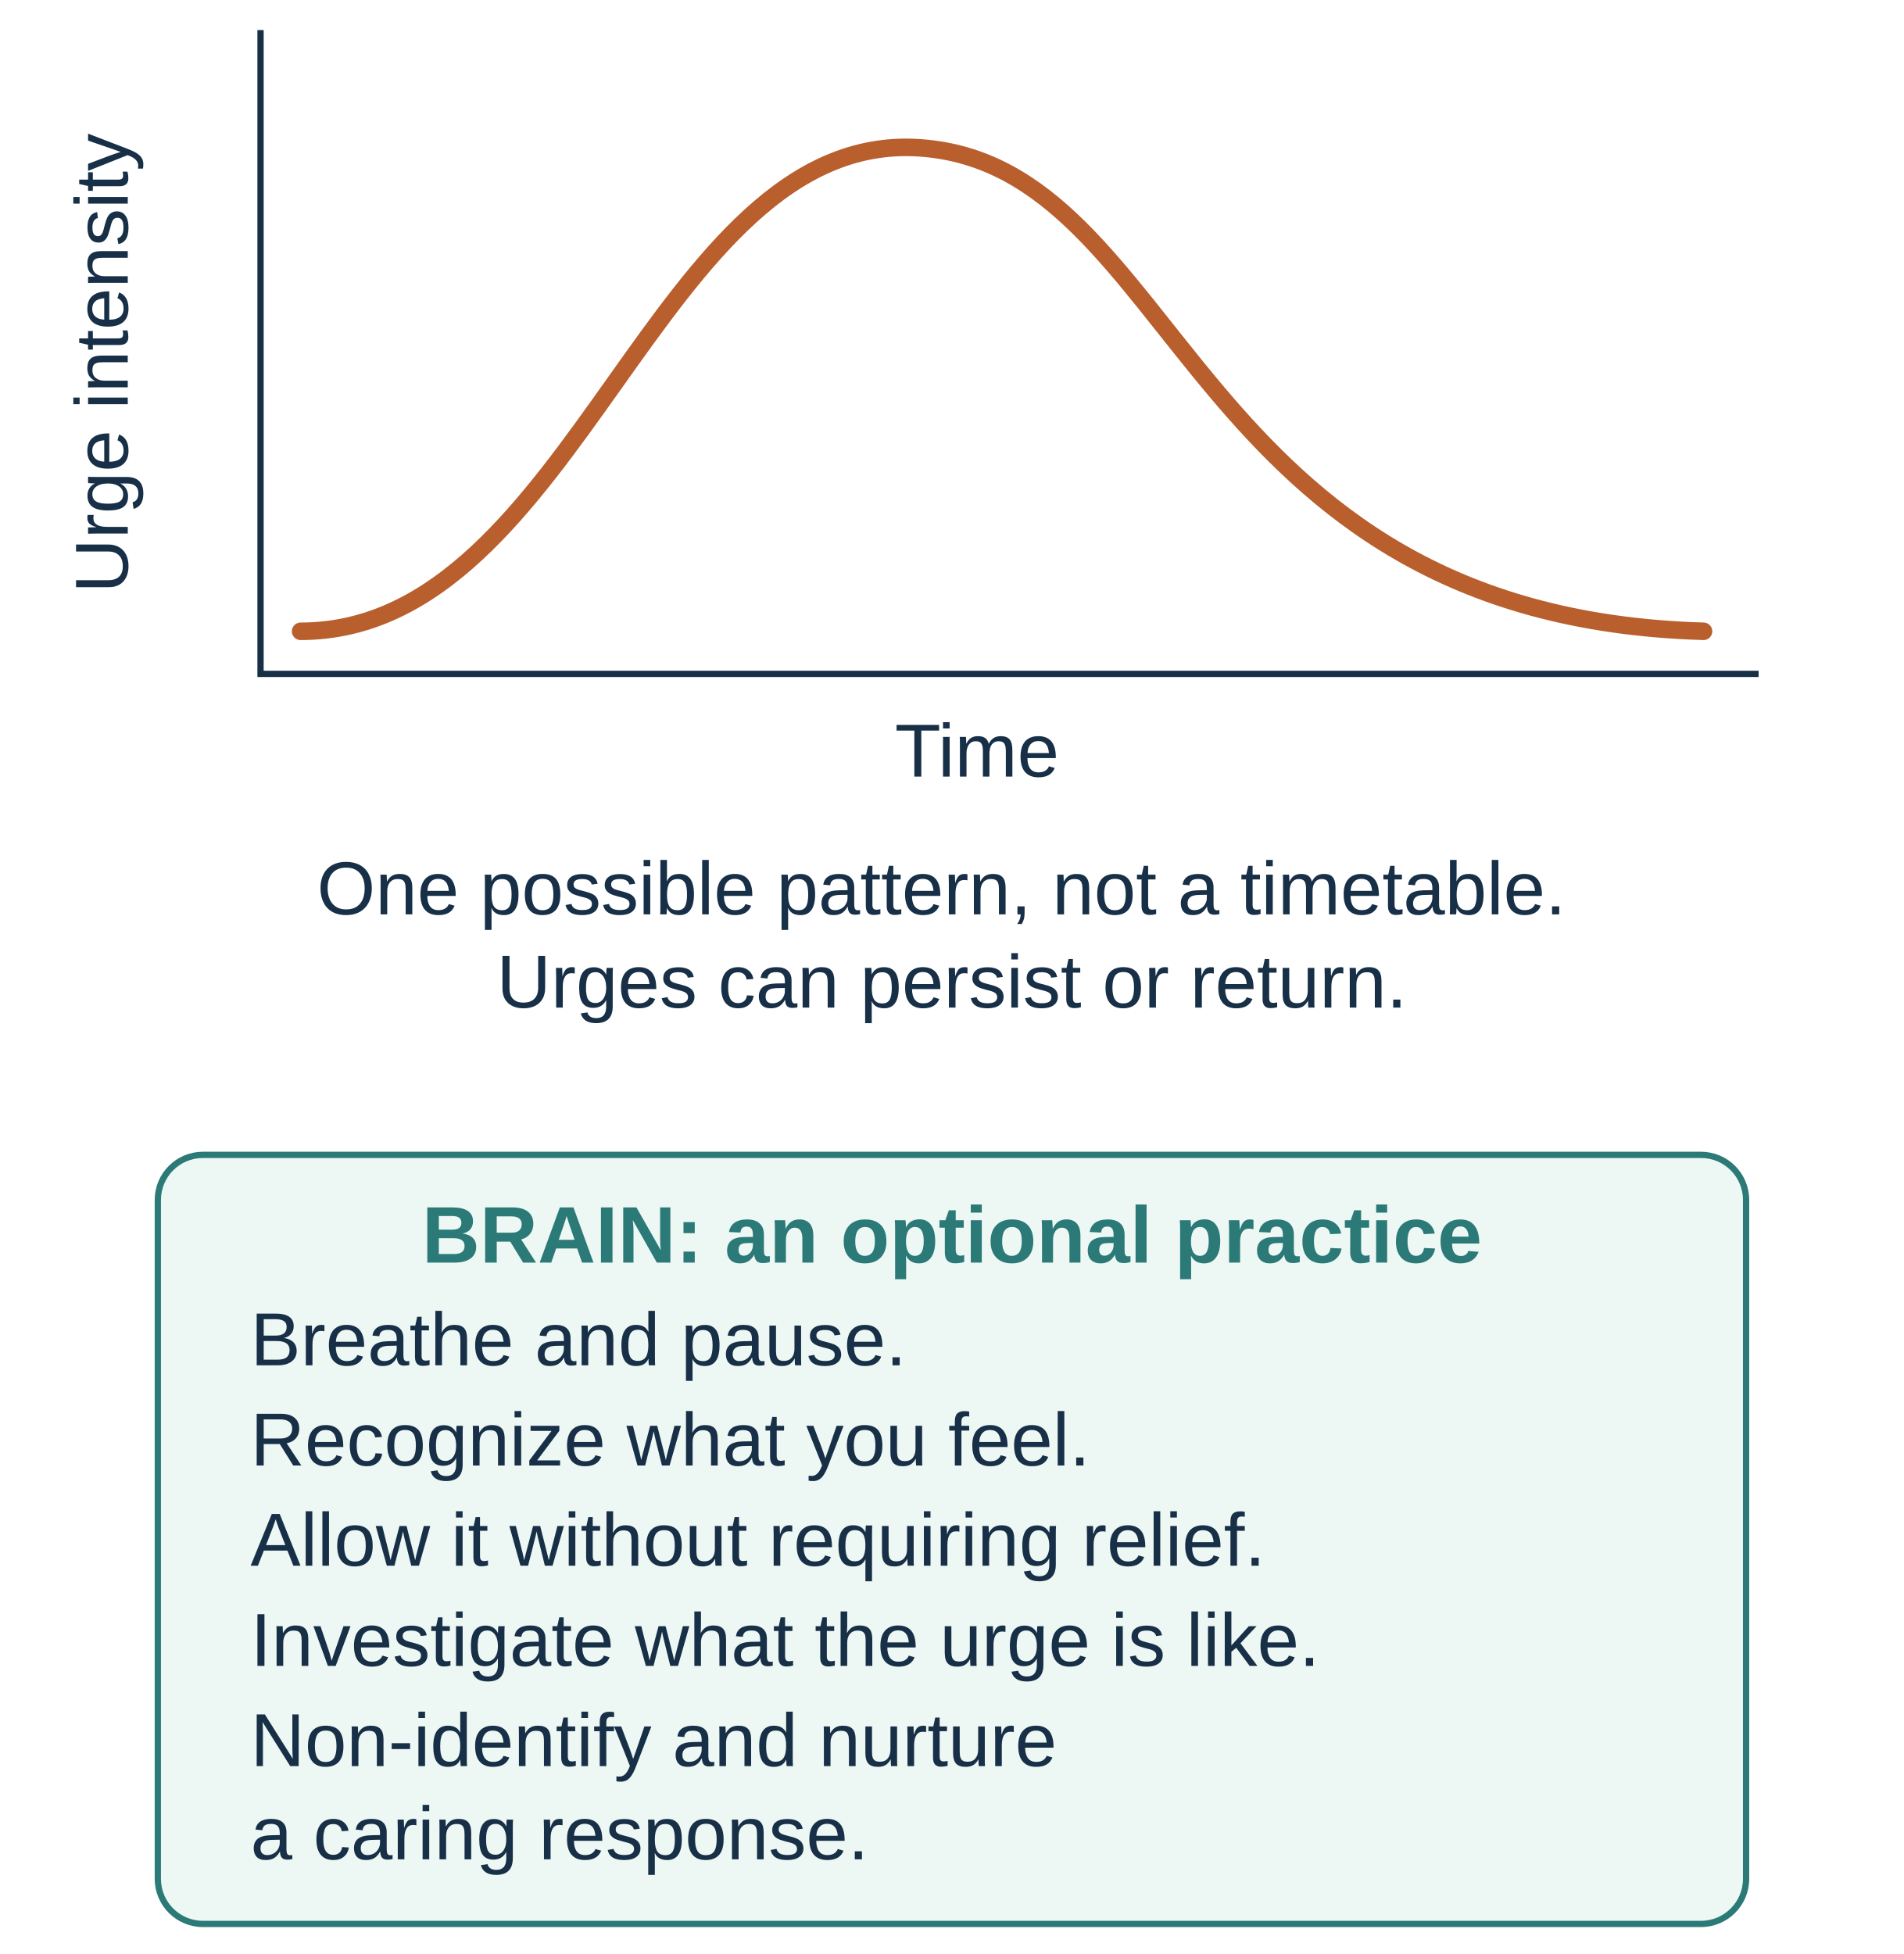
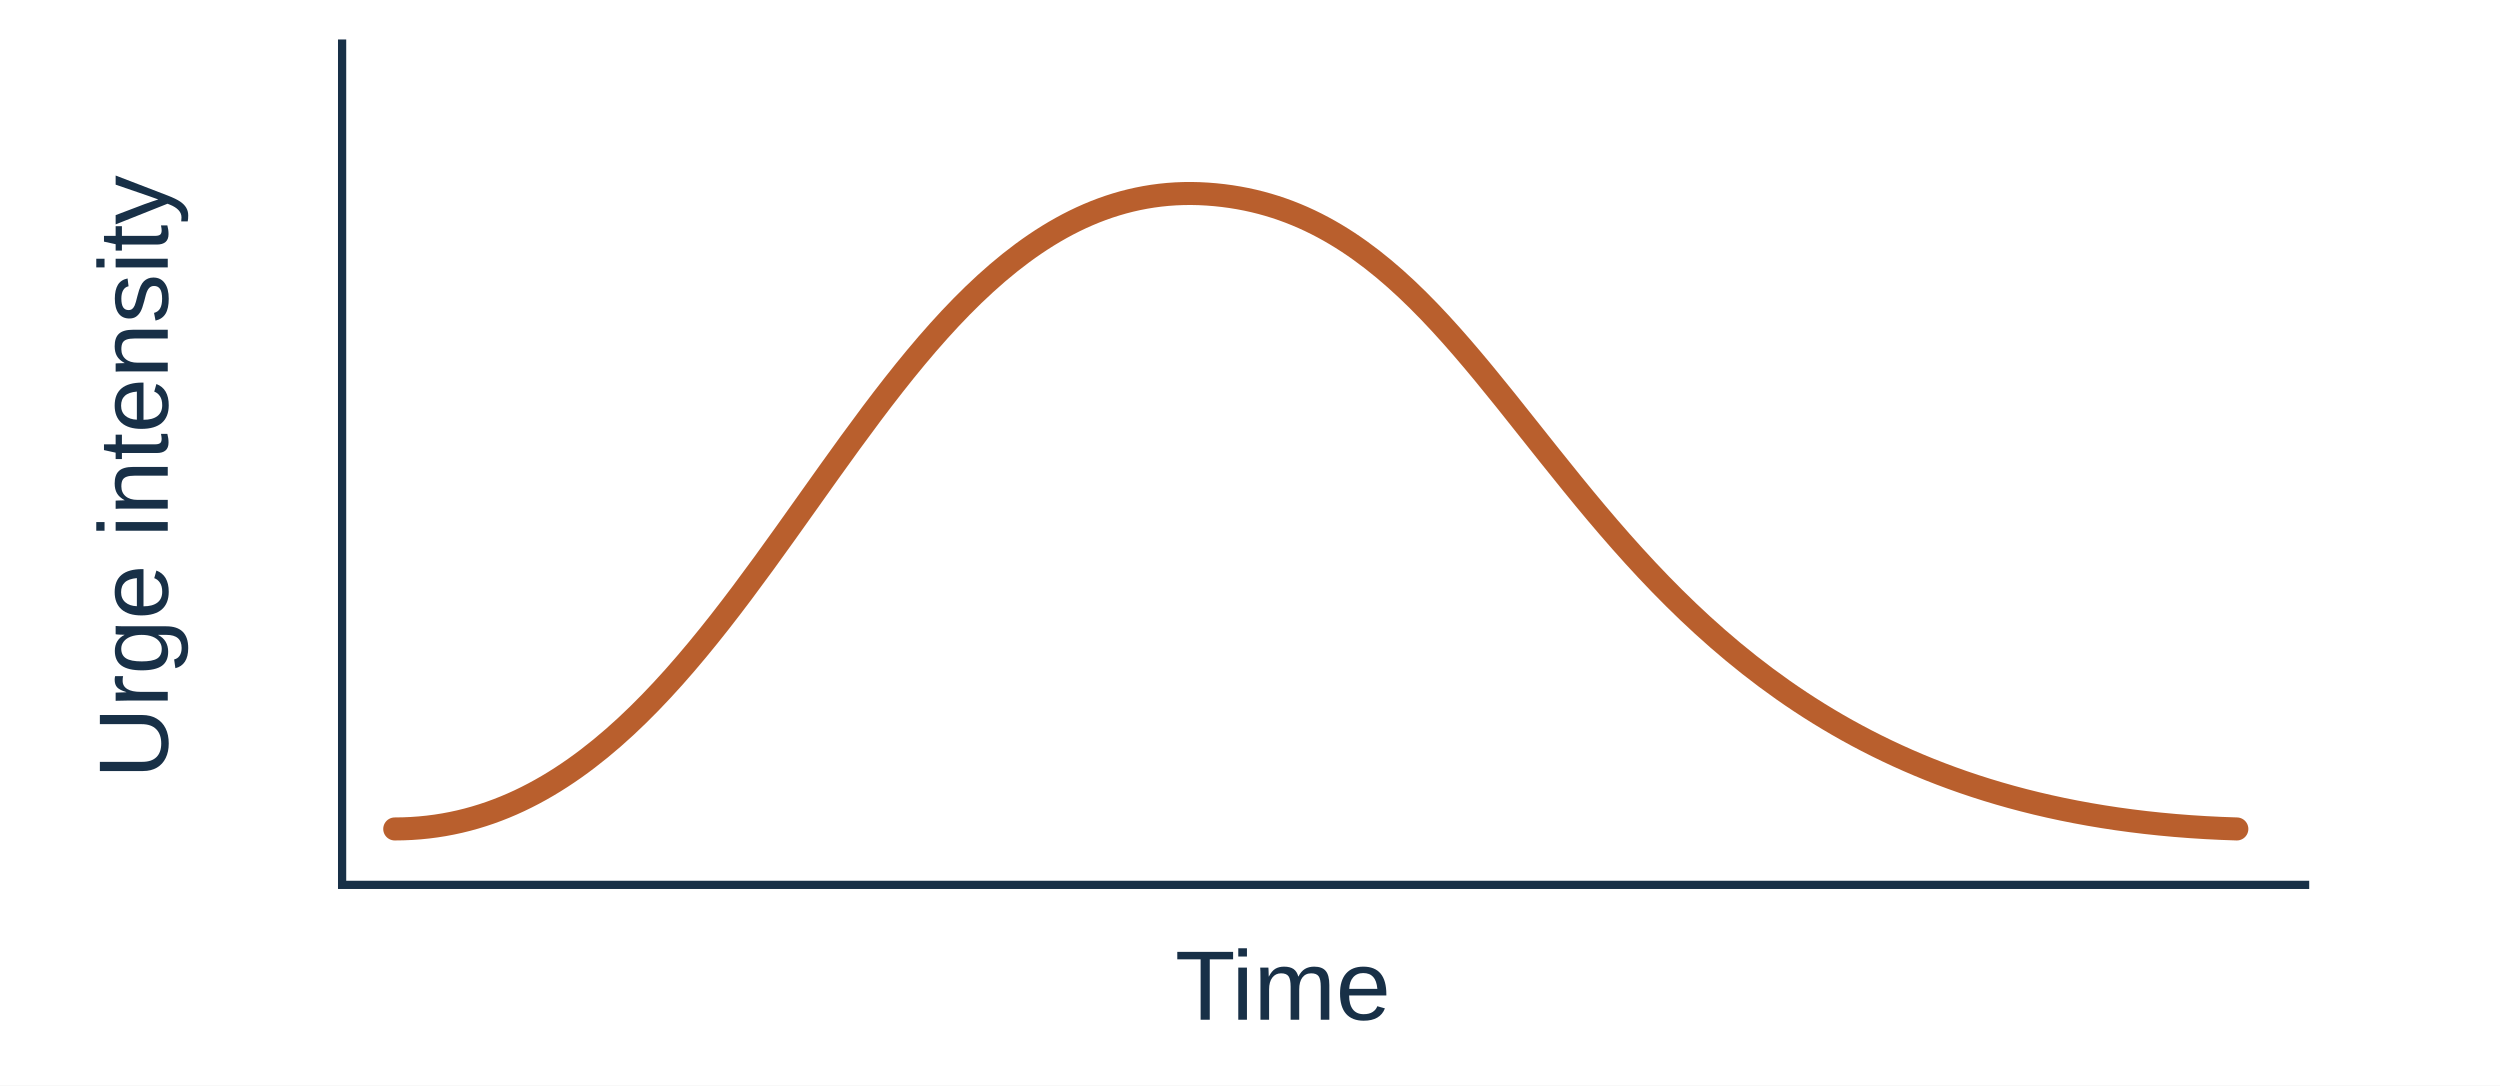
- <svg xmlns="http://www.w3.org/2000/svg" width="760" height="780" viewBox="0 170 760 780" role="img" aria-labelledby="title desc" data-layout="compact">
+ <svg xmlns="http://www.w3.org/2000/svg" width="760" height="330" viewBox="0 170 760 330" role="img" aria-labelledby="title desc" data-layout="compact">
  <defs>
    <style>
text {font-family:Arial,Helvetica,sans-serif;fill:#183047}
.title {font-family:Georgia,serif;font-size:38px;font-weight:bold}
</style>
    <marker id="blue" markerWidth="8" markerHeight="8" refX="8" refY="4" orient="auto-start-reverse" markerUnits="userSpaceOnUse">
      <path d="M0 0 L8 4 L0 8 Z" fill="#25678f" />
    </marker>
    <marker id="green" markerWidth="8" markerHeight="8" refX="8" refY="4" orient="auto-start-reverse" markerUnits="userSpaceOnUse">
      <path d="M0 0 L8 4 L0 8 Z" fill="#2b7a78" />
    </marker>
    <marker id="warm" markerWidth="8" markerHeight="8" refX="8" refY="4" orient="auto-start-reverse" markerUnits="userSpaceOnUse">
      <path d="M0 0 L8 4 L0 8 Z" fill="#b95f2d" />
    </marker>
  </defs>
-   <rect width="760" height="780" fill="white" x="0" y="170" />
+   <rect width="760" height="330" fill="white" x="0" y="170" />
  <path d="M104 182 V439 H702" fill="none" stroke="#183047" stroke-width="2.5" />
  <path d="M120 422 C230 422 262 222 367 229 S473 416 680 422" fill="none" stroke="#b95f2d" stroke-width="7" stroke-linecap="round" />
  <text x="390" y="480" text-anchor="middle" font-size="30" font-weight="normal" style="fill:#183047" class="">
    <tspan x="390" dy="0">Time</tspan>
  </text>
  <text x="51" y="315" text-anchor="middle" font-size="30" transform="rotate(-90 51 315)">Urge intensity</text>
-   <text x="380" y="535" text-anchor="middle" font-size="30" font-weight="normal" style="fill:#183047" class="">
-     <tspan x="380" dy="0">One possible pattern, not a timetable.</tspan>
-     <tspan x="380" dy="37.2">Urges can persist or return.</tspan>
-   </text>
-   <rect x="63" y="631" width="634" height="307" rx="18" fill="#edf7f3" stroke="#2b7a78" stroke-width="2.5" />
-   <text x="380.0" y="674" text-anchor="middle" font-size="32" font-weight="bold" style="fill:#2b7a78" class="">BRAIN: an optional practice</text>
-   <text x="100" y="715" text-anchor="start" font-size="30" font-weight="normal" style="fill:#183047" class="">
-     <tspan x="100" dy="0">Breathe and pause.</tspan>
-   </text>
-   <text x="100" y="755" text-anchor="start" font-size="30" font-weight="normal" style="fill:#183047" class="">
-     <tspan x="100" dy="0">Recognize what you feel.</tspan>
-   </text>
-   <text x="100" y="795" text-anchor="start" font-size="30" font-weight="normal" style="fill:#183047" class="">
-     <tspan x="100" dy="0">Allow it without requiring relief.</tspan>
-   </text>
-   <text x="100" y="835" text-anchor="start" font-size="30" font-weight="normal" style="fill:#183047" class="">
-     <tspan x="100" dy="0">Investigate what the urge is like.</tspan>
-   </text>
-   <text x="100" y="875" text-anchor="start" font-size="30" font-weight="normal" style="fill:#183047" class="">
-     <tspan x="100" dy="0">Non-identify and nurture</tspan>
-     <tspan x="100" dy="37.2">a caring response.</tspan>
-   </text>
</svg>
